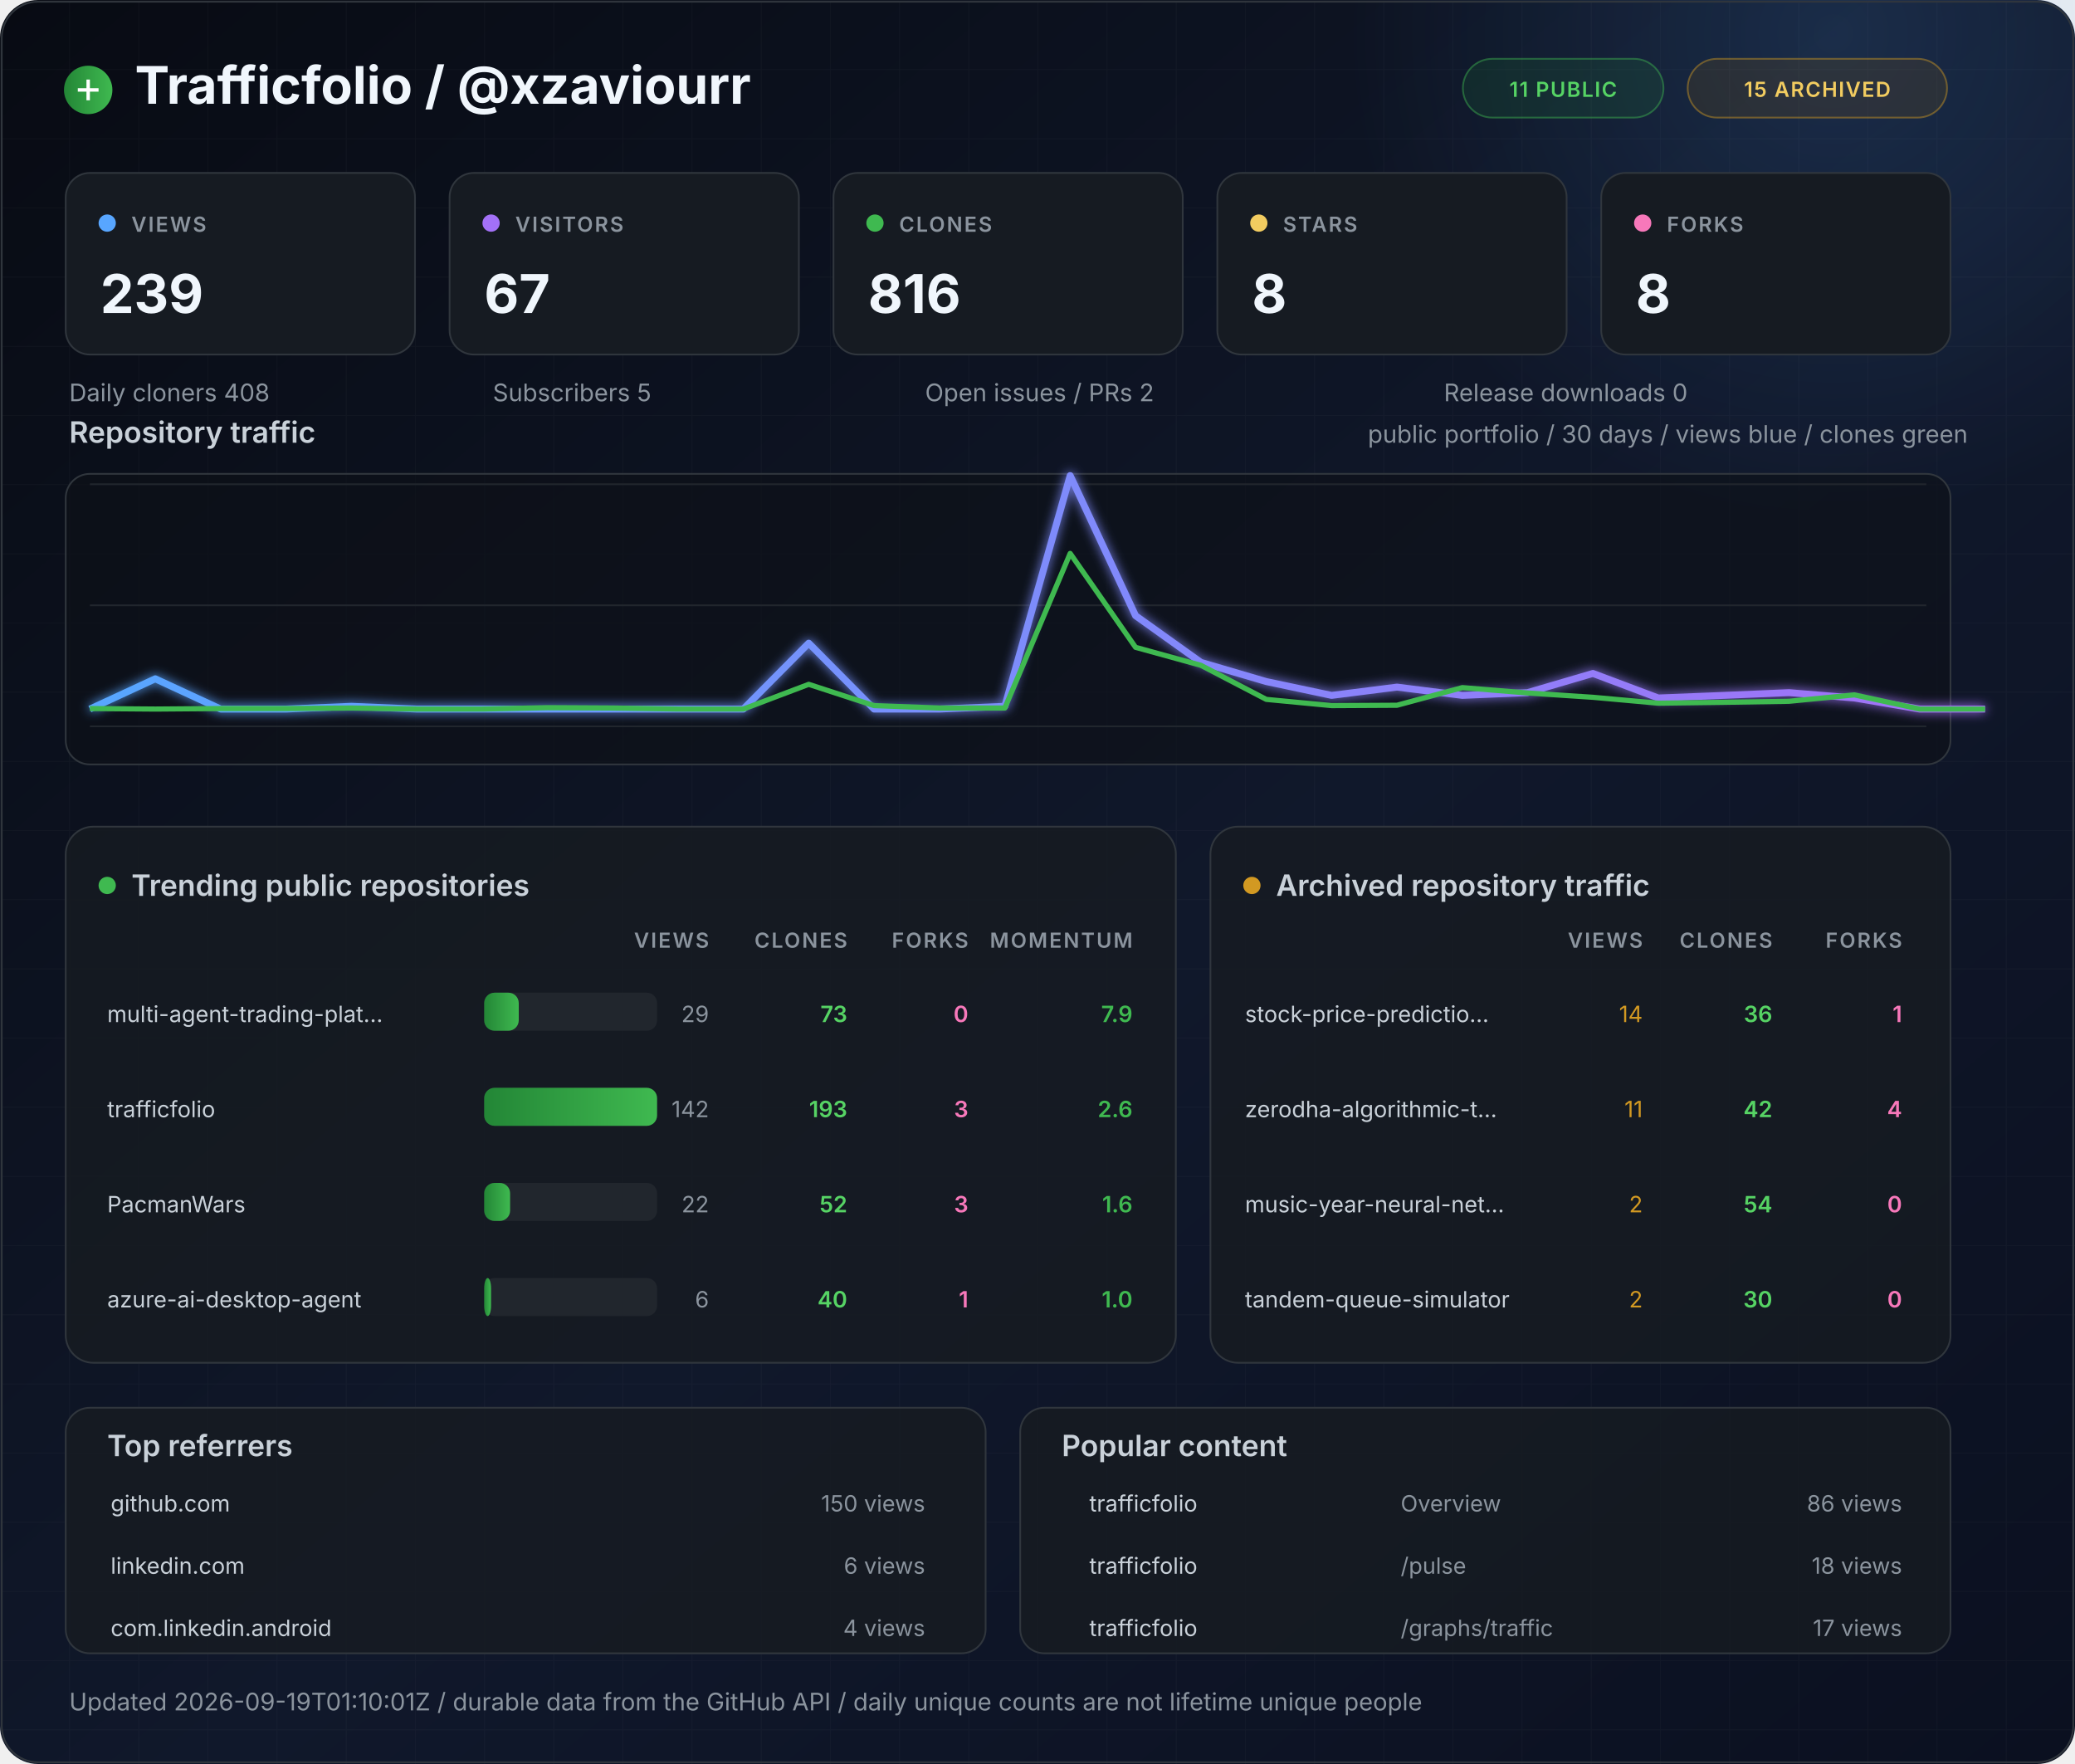
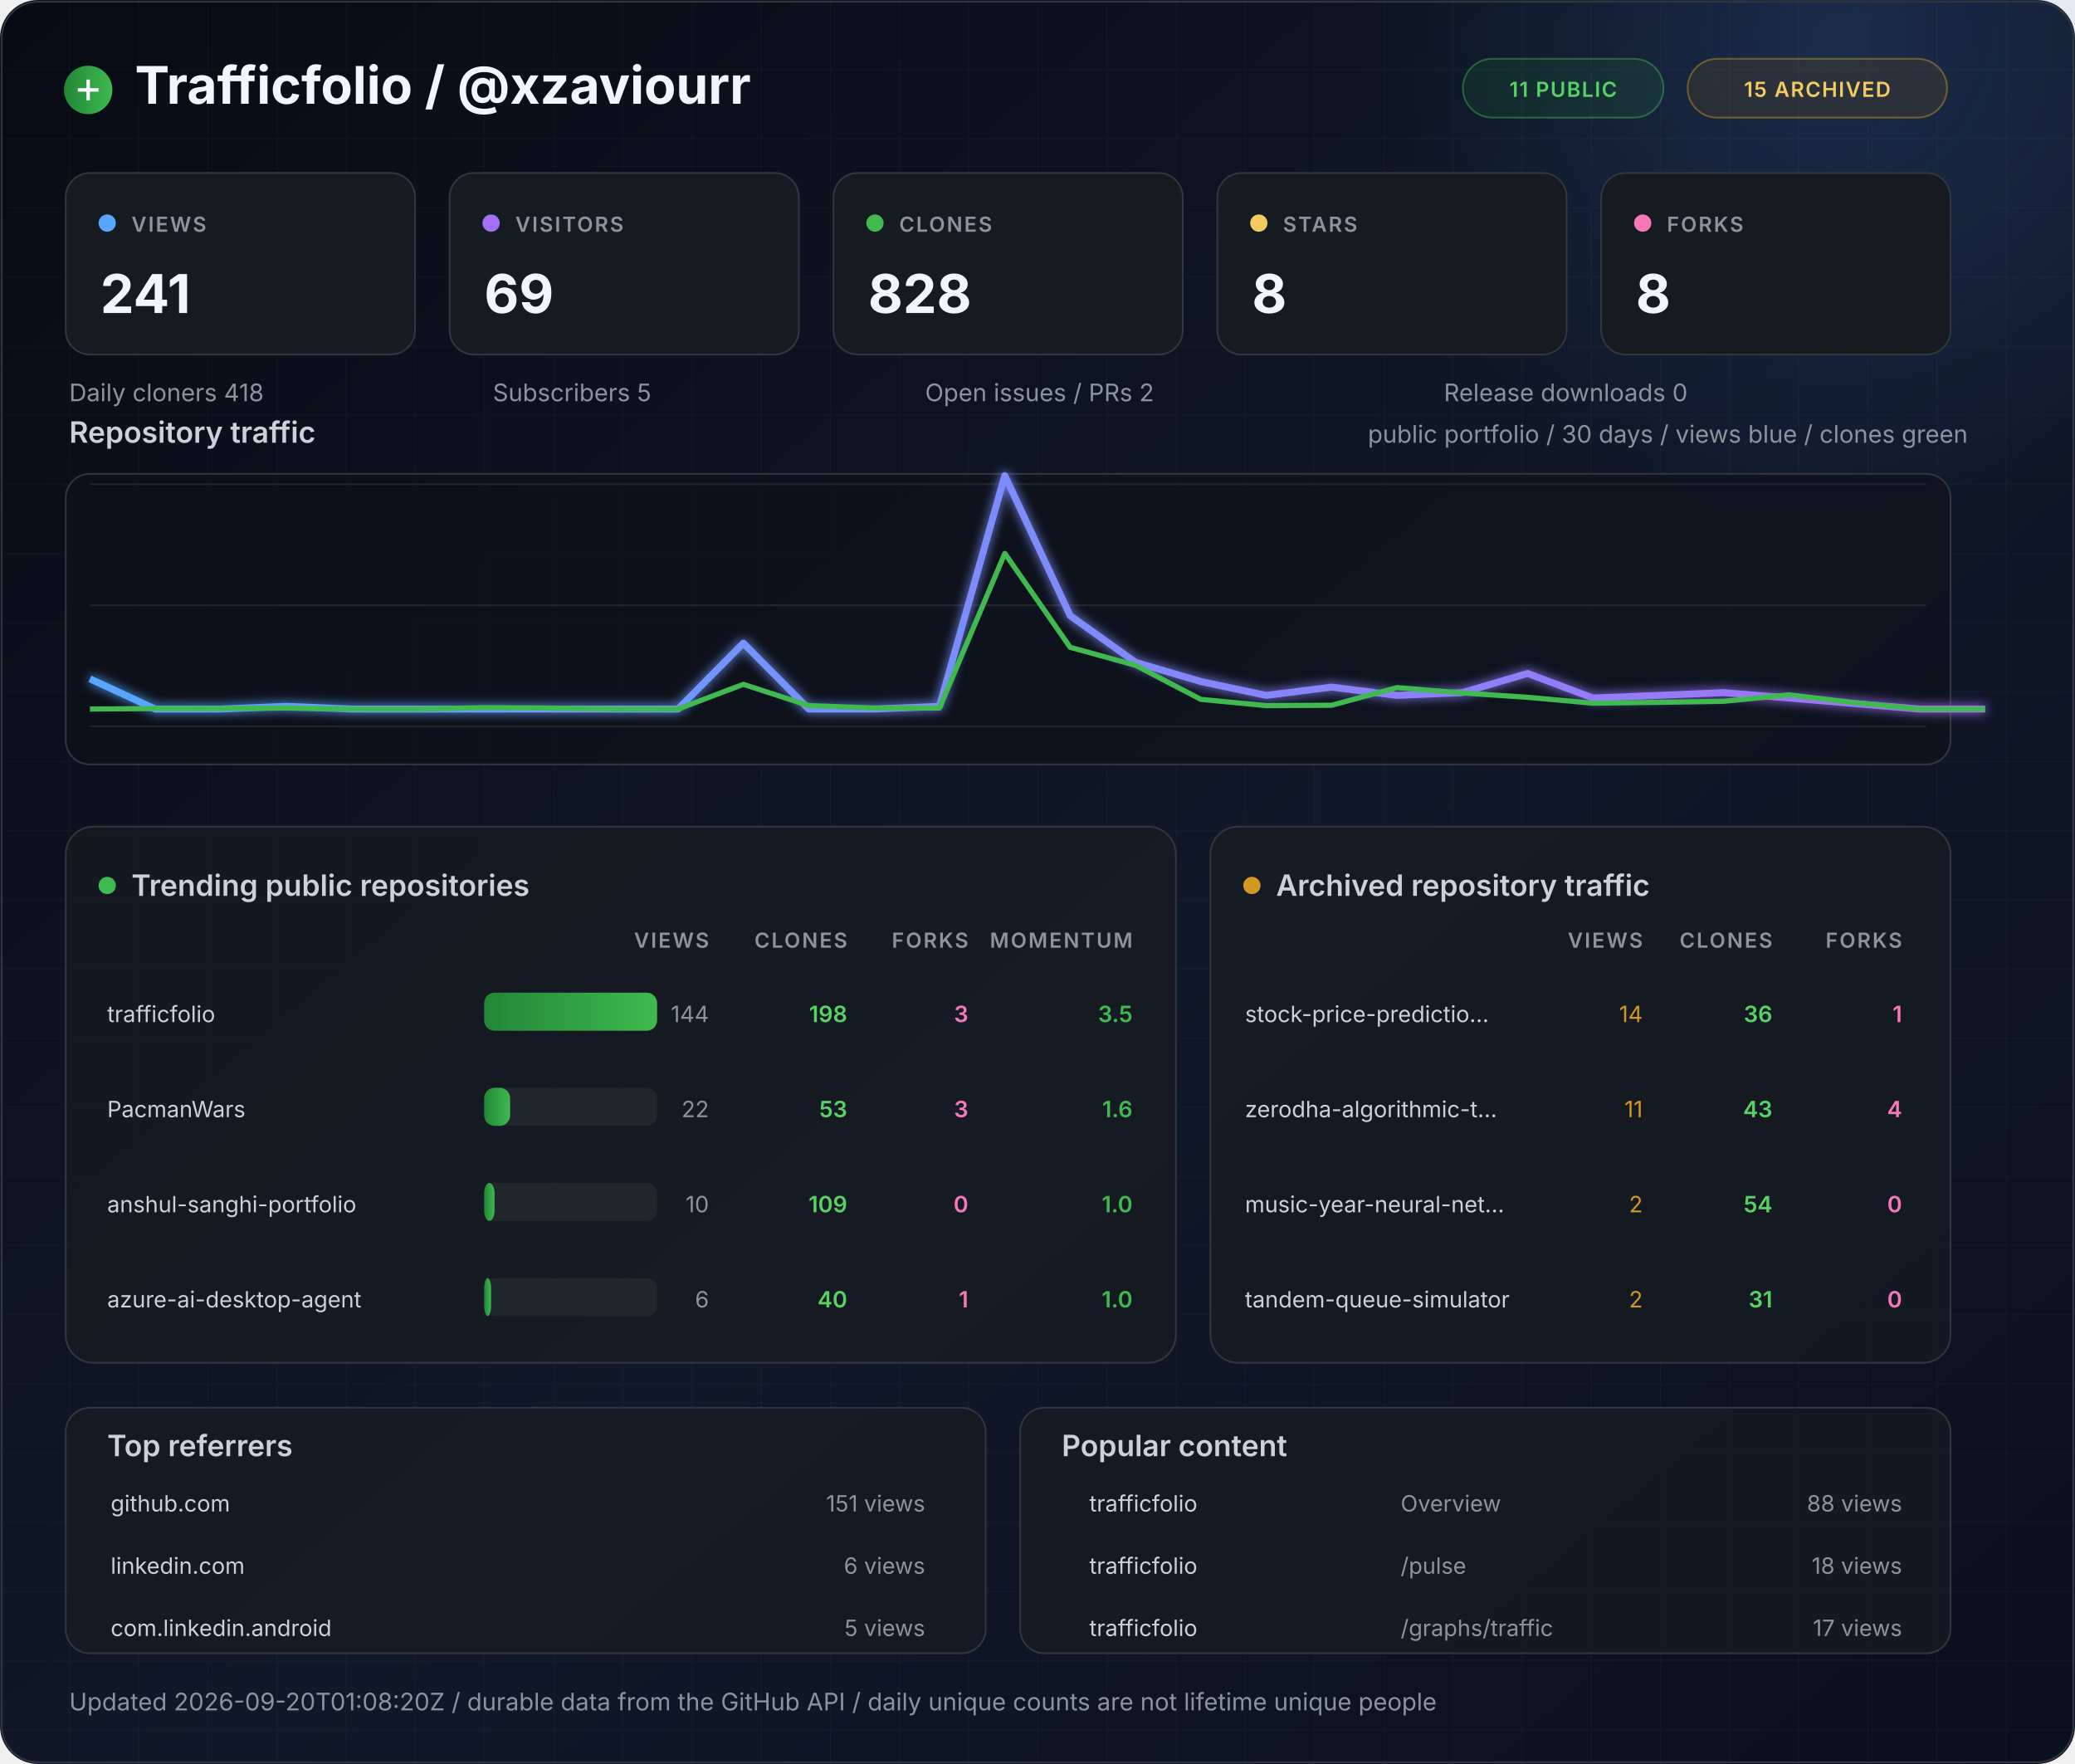
<svg xmlns="http://www.w3.org/2000/svg" width="1200" height="1020" viewBox="0 0 1200 1020" role="img" aria-label="Trafficfolio GitHub analytics dashboard for xzaviourr">
  <defs>
    <linearGradient id="bg" x1="0" y1="0" x2="1" y2="1">
      <stop stop-color="#080b13" />
      <stop offset=".55" stop-color="#10182b" />
      <stop offset="1" stop-color="#0b1020" />
    </linearGradient>
    <linearGradient id="line" x1="0" y1="0" x2="1" y2="0">
      <stop stop-color="#58a6ff" />
      <stop offset="1" stop-color="#a371f7" />
    </linearGradient>
    <linearGradient id="bar" x1="0" y1="0" x2="1" y2="0">
      <stop stop-color="#238636" />
      <stop offset="1" stop-color="#3fb950" />
    </linearGradient>
    <linearGradient id="archiveBar" x1="0" y1="0" x2="1" y2="0">
      <stop stop-color="#9e6a03" />
      <stop offset="1" stop-color="#f2cc60" />
    </linearGradient>
    <radialGradient id="ambient">
      <stop stop-color="#58a6ff" stop-opacity=".16" />
      <stop offset="1" stop-color="#58a6ff" stop-opacity="0" />
    </radialGradient>
    <pattern id="grid" width="40" height="40" patternUnits="userSpaceOnUse">
      <path d="M40 0H0V40" fill="none" stroke="#ffffff" stroke-opacity=".025" />
    </pattern>
    <filter id="glow">
      <feGaussianBlur stdDeviation="3" result="b" />
      <feMerge>
        <feMergeNode in="b" />
        <feMergeNode in="SourceGraphic" />
      </feMerge>
    </filter>
    <style>
    .title{font:750 30px -apple-system,BlinkMacSystemFont,"Segoe UI",sans-serif;fill:#f0f6fc}
    .subtitle{font:14px -apple-system,BlinkMacSystemFont,"Segoe UI",sans-serif;fill:#8b949e}
    .label{font:600 12px -apple-system,BlinkMacSystemFont,"Segoe UI",sans-serif;fill:#8b949e;letter-spacing:1px}
    .metric{font:700 31px -apple-system,BlinkMacSystemFont,"Segoe UI",sans-serif;fill:#f0f6fc}
    .section{font:600 17px -apple-system,BlinkMacSystemFont,"Segoe UI",sans-serif;fill:#c9d1d9}
    .repo,.value,.trend,.archive,.clone,.fork{font:13px -apple-system,BlinkMacSystemFont,"Segoe UI",sans-serif;fill:#c9d1d9}
    .value{fill:#8b949e} .trend{fill:#3fb950;font-weight:600} .archive{fill:#d29922}
    .clone{fill:#56d364;font-weight:600} .fork{fill:#f778ba;font-weight:600}
    .pill{font:600 12px -apple-system,BlinkMacSystemFont,"Segoe UI",sans-serif;letter-spacing:.7px}
  </style>
  </defs>
  <rect width="1200" height="1020" rx="22" fill="url(#bg)" />
  <rect width="1200" height="1020" rx="22" fill="url(#grid)" />
  <circle cx="1060" cy="20" r="280" fill="url(#ambient)" />
  <rect x="1" y="1" width="1198" height="1018" rx="21" fill="none" stroke="#30363d" />
  <circle cx="51" cy="52" r="14" fill="url(#bar)" />
  <path d="M45 52h12M51 46v12" stroke="#fff" stroke-width="2" />
  <text x="78" y="60" class="title">Trafficfolio / @xzaviourr</text>
  <rect x="846" y="34" width="116" height="34" rx="17" fill="#238636" fill-opacity=".16" stroke="#3fb950" stroke-opacity=".45" />
  <text x="904" y="56" text-anchor="middle" class="pill" fill="#56d364">11 PUBLIC</text>
  <rect x="976" y="34" width="150" height="34" rx="17" fill="#9e6a03" fill-opacity=".14" stroke="#d29922" stroke-opacity=".45" />
  <text x="1051" y="56" text-anchor="middle" class="pill" fill="#f2cc60">15 ARCHIVED</text>
  <rect x="38" y="100" width="202" height="105" rx="14" fill="#161b22" stroke="#30363d" />
  <circle cx="62" cy="129" r="5" fill="#58a6ff" />
  <text x="76" y="134" class="label">VIEWS</text>
-   <text x="58" y="181" class="metric">239</text>
+   <text x="58" y="181" class="metric">241</text>
  <rect x="260" y="100" width="202" height="105" rx="14" fill="#161b22" stroke="#30363d" />
  <circle cx="284" cy="129" r="5" fill="#a371f7" />
  <text x="298" y="134" class="label">VISITORS</text>
-   <text x="280" y="181" class="metric">67</text>
+   <text x="280" y="181" class="metric">69</text>
  <rect x="482" y="100" width="202" height="105" rx="14" fill="#161b22" stroke="#30363d" />
  <circle cx="506" cy="129" r="5" fill="#3fb950" />
  <text x="520" y="134" class="label">CLONES</text>
-   <text x="502" y="181" class="metric">816</text>
+   <text x="502" y="181" class="metric">828</text>
  <rect x="704" y="100" width="202" height="105" rx="14" fill="#161b22" stroke="#30363d" />
  <circle cx="728" cy="129" r="5" fill="#f2cc60" />
  <text x="742" y="134" class="label">STARS</text>
  <text x="724" y="181" class="metric">8</text>
  <rect x="926" y="100" width="202" height="105" rx="14" fill="#161b22" stroke="#30363d" />
  <circle cx="950" cy="129" r="5" fill="#f778ba" />
  <text x="964" y="134" class="label">FORKS</text>
  <text x="946" y="181" class="metric">8</text>
-   <text x="40" y="232" class="subtitle">Daily cloners 408</text>
+   <text x="40" y="232" class="subtitle">Daily cloners 418</text>
  <text x="285" y="232" class="subtitle">Subscribers 5</text>
  <text x="535" y="232" class="subtitle">Open issues / PRs 2</text>
  <text x="835" y="232" class="subtitle">Release downloads 0</text>
  <text x="40" y="256" class="section">Repository traffic</text>
  <text x="1138" y="256" text-anchor="end" class="subtitle">public portfolio / 30 days / views blue / clones green</text>
  <rect x="38" y="274" width="1090" height="168" rx="14" fill="#0d1117" fill-opacity=".62" stroke="#30363d" />
  <line x1="52" y1="420" x2="1114" y2="420" stroke="#21262d" />
  <line x1="52" y1="350" x2="1114" y2="350" stroke="#21262d" />
  <line x1="52" y1="280" x2="1114" y2="280" stroke="#21262d" />
-   <polyline points="52.0,410.0 89.8,392.5 127.6,410.0 165.4,410.0 203.2,408.4 241.0,410.0 278.8,410.0 316.6,410.0 354.3,410.0 392.1,410.0 429.9,410.0 467.7,371.9 505.5,410.0 543.3,410.0 581.1,408.4 618.9,275.0 656.7,356.0 694.5,383.0 732.3,394.1 770.1,402.1 807.9,397.3 845.7,402.1 883.4,400.5 921.2,389.4 959.0,403.6 996.8,402.1 1034.6,400.5 1072.4,403.6 1110.2,410.0 1148.0,410.0" fill="none" stroke="url(#line)" stroke-width="4" stroke-linejoin="round" filter="url(#glow)" />
-   <polyline points="52.0,409.7 89.8,410.0 127.6,409.7 165.4,409.7 203.2,409.4 241.0,410.0 278.8,410.0 316.6,409.2 354.3,409.4 392.1,410.0 429.9,410.0 467.7,395.7 505.5,408.0 543.3,409.4 581.1,409.4 618.9,320.0 656.7,374.3 694.5,384.7 732.3,404.4 770.1,408.0 807.9,407.8 845.7,397.6 883.4,400.7 921.2,403.2 959.0,406.6 996.8,406.1 1034.6,405.5 1072.4,401.8 1110.2,410.0 1148.0,410.0" fill="none" stroke="#3fb950" stroke-width="3" stroke-linejoin="round" />
+   <polyline points="52.0,392.5 89.8,410.0 127.6,410.0 165.4,408.4 203.2,410.0 241.0,410.0 278.8,410.0 316.6,410.0 354.3,410.0 392.1,410.0 429.9,371.9 467.7,410.0 505.5,410.0 543.3,408.4 581.1,275.0 618.9,356.0 656.7,383.0 694.5,394.1 732.3,402.1 770.1,397.3 807.9,402.1 845.7,400.5 883.4,389.4 921.2,403.6 959.0,402.1 996.8,400.5 1034.6,403.6 1072.4,406.8 1110.2,410.0 1148.0,410.0" fill="none" stroke="url(#line)" stroke-width="4" stroke-linejoin="round" filter="url(#glow)" />
+   <polyline points="52.0,410.0 89.8,409.7 127.6,409.7 165.4,409.4 203.2,410.0 241.0,410.0 278.8,409.2 316.6,409.4 354.3,410.0 392.1,410.0 429.9,395.7 467.7,408.0 505.5,409.4 543.3,409.4 581.1,320.0 618.9,374.3 656.7,384.7 694.5,404.4 732.3,408.0 770.1,407.8 807.9,397.6 845.7,400.7 883.4,403.2 921.2,406.6 959.0,406.1 996.8,405.5 1034.6,401.8 1072.4,406.3 1110.2,410.0 1148.0,410.0" fill="none" stroke="#3fb950" stroke-width="3" stroke-linejoin="round" />
  <rect x="38" y="478" width="642" height="310" rx="16" fill="#161b22" fill-opacity=".82" stroke="#30363d" />
  <circle cx="62" cy="512" r="5" fill="#3fb950" />
  <text x="76" y="518" class="section">Trending public repositories</text>
  <text x="410" y="548" text-anchor="end" class="label">VIEWS</text>
  <text x="490" y="548" text-anchor="end" class="label">CLONES</text>
  <text x="560" y="548" text-anchor="end" class="label">FORKS</text>
  <text x="655" y="548" text-anchor="end" class="label">MOMENTUM</text>
-   <text x="62" y="591" class="repo">multi-agent-trading-plat...</text>
+   <text x="62" y="591" class="repo">trafficfolio</text>
  <rect x="280" y="574" width="100" height="22" rx="6" fill="#21262d" />
-   <rect x="280" y="574" width="20" height="22" rx="6" fill="url(#bar)" />
-   <text x="410" y="591" text-anchor="end" class="value">29</text>
-   <text x="490" y="591" text-anchor="end" class="clone">73</text>
-   <text x="560" y="591" text-anchor="end" class="fork">0</text>
-   <text x="655" y="591" text-anchor="end" class="trend">7.9</text>
-   <text x="62" y="646" class="repo">trafficfolio</text>
+   <rect x="280" y="574" width="100" height="22" rx="6" fill="url(#bar)" />
+   <text x="410" y="591" text-anchor="end" class="value">144</text>
+   <text x="490" y="591" text-anchor="end" class="clone">198</text>
+   <text x="560" y="591" text-anchor="end" class="fork">3</text>
+   <text x="655" y="591" text-anchor="end" class="trend">3.5</text>
+   <text x="62" y="646" class="repo">PacmanWars</text>
  <rect x="280" y="629" width="100" height="22" rx="6" fill="#21262d" />
-   <rect x="280" y="629" width="100" height="22" rx="6" fill="url(#bar)" />
-   <text x="410" y="646" text-anchor="end" class="value">142</text>
-   <text x="490" y="646" text-anchor="end" class="clone">193</text>
+   <rect x="280" y="629" width="15" height="22" rx="6" fill="url(#bar)" />
+   <text x="410" y="646" text-anchor="end" class="value">22</text>
+   <text x="490" y="646" text-anchor="end" class="clone">53</text>
  <text x="560" y="646" text-anchor="end" class="fork">3</text>
-   <text x="655" y="646" text-anchor="end" class="trend">2.6</text>
-   <text x="62" y="701" class="repo">PacmanWars</text>
+   <text x="655" y="646" text-anchor="end" class="trend">1.6</text>
+   <text x="62" y="701" class="repo">anshul-sanghi-portfolio</text>
  <rect x="280" y="684" width="100" height="22" rx="6" fill="#21262d" />
-   <rect x="280" y="684" width="15" height="22" rx="6" fill="url(#bar)" />
-   <text x="410" y="701" text-anchor="end" class="value">22</text>
-   <text x="490" y="701" text-anchor="end" class="clone">52</text>
-   <text x="560" y="701" text-anchor="end" class="fork">3</text>
-   <text x="655" y="701" text-anchor="end" class="trend">1.6</text>
+   <rect x="280" y="684" width="6" height="22" rx="6" fill="url(#bar)" />
+   <text x="410" y="701" text-anchor="end" class="value">10</text>
+   <text x="490" y="701" text-anchor="end" class="clone">109</text>
+   <text x="560" y="701" text-anchor="end" class="fork">0</text>
+   <text x="655" y="701" text-anchor="end" class="trend">1.0</text>
  <text x="62" y="756" class="repo">azure-ai-desktop-agent</text>
  <rect x="280" y="739" width="100" height="22" rx="6" fill="#21262d" />
  <rect x="280" y="739" width="4" height="22" rx="6" fill="url(#bar)" />
  <text x="410" y="756" text-anchor="end" class="value">6</text>
  <text x="490" y="756" text-anchor="end" class="clone">40</text>
  <text x="560" y="756" text-anchor="end" class="fork">1</text>
  <text x="655" y="756" text-anchor="end" class="trend">1.0</text>
  <rect x="700" y="478" width="428" height="310" rx="16" fill="#161b22" fill-opacity=".82" stroke="#30363d" />
  <circle cx="724" cy="512" r="5" fill="#d29922" />
  <text x="738" y="518" class="section">Archived repository traffic</text>
  <text x="950" y="548" text-anchor="end" class="label">VIEWS</text>
  <text x="1025" y="548" text-anchor="end" class="label">CLONES</text>
  <text x="1100" y="548" text-anchor="end" class="label">FORKS</text>
  <text x="720" y="591" class="repo">stock-price-predictio...</text>
  <text x="950" y="591" text-anchor="end" class="archive">14</text>
  <text x="1025" y="591" text-anchor="end" class="clone">36</text>
  <text x="1100" y="591" text-anchor="end" class="fork">1</text>
  <text x="720" y="646" class="repo">zerodha-algorithmic-t...</text>
  <text x="950" y="646" text-anchor="end" class="archive">11</text>
-   <text x="1025" y="646" text-anchor="end" class="clone">42</text>
+   <text x="1025" y="646" text-anchor="end" class="clone">43</text>
  <text x="1100" y="646" text-anchor="end" class="fork">4</text>
  <text x="720" y="701" class="repo">music-year-neural-net...</text>
  <text x="950" y="701" text-anchor="end" class="archive">2</text>
  <text x="1025" y="701" text-anchor="end" class="clone">54</text>
  <text x="1100" y="701" text-anchor="end" class="fork">0</text>
  <text x="720" y="756" class="repo">tandem-queue-simulator</text>
  <text x="950" y="756" text-anchor="end" class="archive">2</text>
-   <text x="1025" y="756" text-anchor="end" class="clone">30</text>
+   <text x="1025" y="756" text-anchor="end" class="clone">31</text>
  <text x="1100" y="756" text-anchor="end" class="fork">0</text>
  <rect x="38" y="814" width="532" height="142" rx="14" fill="#161b22" fill-opacity=".82" stroke="#30363d" />
  <text x="62" y="842" class="section">Top referrers</text>
  <text x="64" y="874" class="repo">github.com</text>
-   <text x="535" y="874" text-anchor="end" class="value">150 views</text>
+   <text x="535" y="874" text-anchor="end" class="value">151 views</text>
  <text x="64" y="910" class="repo">linkedin.com</text>
  <text x="535" y="910" text-anchor="end" class="value">6 views</text>
  <text x="64" y="946" class="repo">com.linkedin.android</text>
-   <text x="535" y="946" text-anchor="end" class="value">4 views</text>
+   <text x="535" y="946" text-anchor="end" class="value">5 views</text>
  <rect x="590" y="814" width="538" height="142" rx="14" fill="#161b22" fill-opacity=".82" stroke="#30363d" />
  <text x="614" y="842" class="section">Popular content</text>
  <text x="630" y="874" class="repo">trafficfolio</text>
  <text x="810" y="874" class="value">Overview</text>
-   <text x="1100" y="874" text-anchor="end" class="value">86 views</text>
+   <text x="1100" y="874" text-anchor="end" class="value">88 views</text>
  <text x="630" y="910" class="repo">trafficfolio</text>
  <text x="810" y="910" class="value">/pulse</text>
  <text x="1100" y="910" text-anchor="end" class="value">18 views</text>
  <text x="630" y="946" class="repo">trafficfolio</text>
  <text x="810" y="946" class="value">/graphs/traffic</text>
  <text x="1100" y="946" text-anchor="end" class="value">17 views</text>
-   <text x="40" y="989" class="subtitle">Updated 2026-09-19T01:10:01Z / durable data from the GitHub API / daily unique counts are not lifetime unique people</text>
+   <text x="40" y="989" class="subtitle">Updated 2026-09-20T01:08:20Z / durable data from the GitHub API / daily unique counts are not lifetime unique people</text>
</svg>
